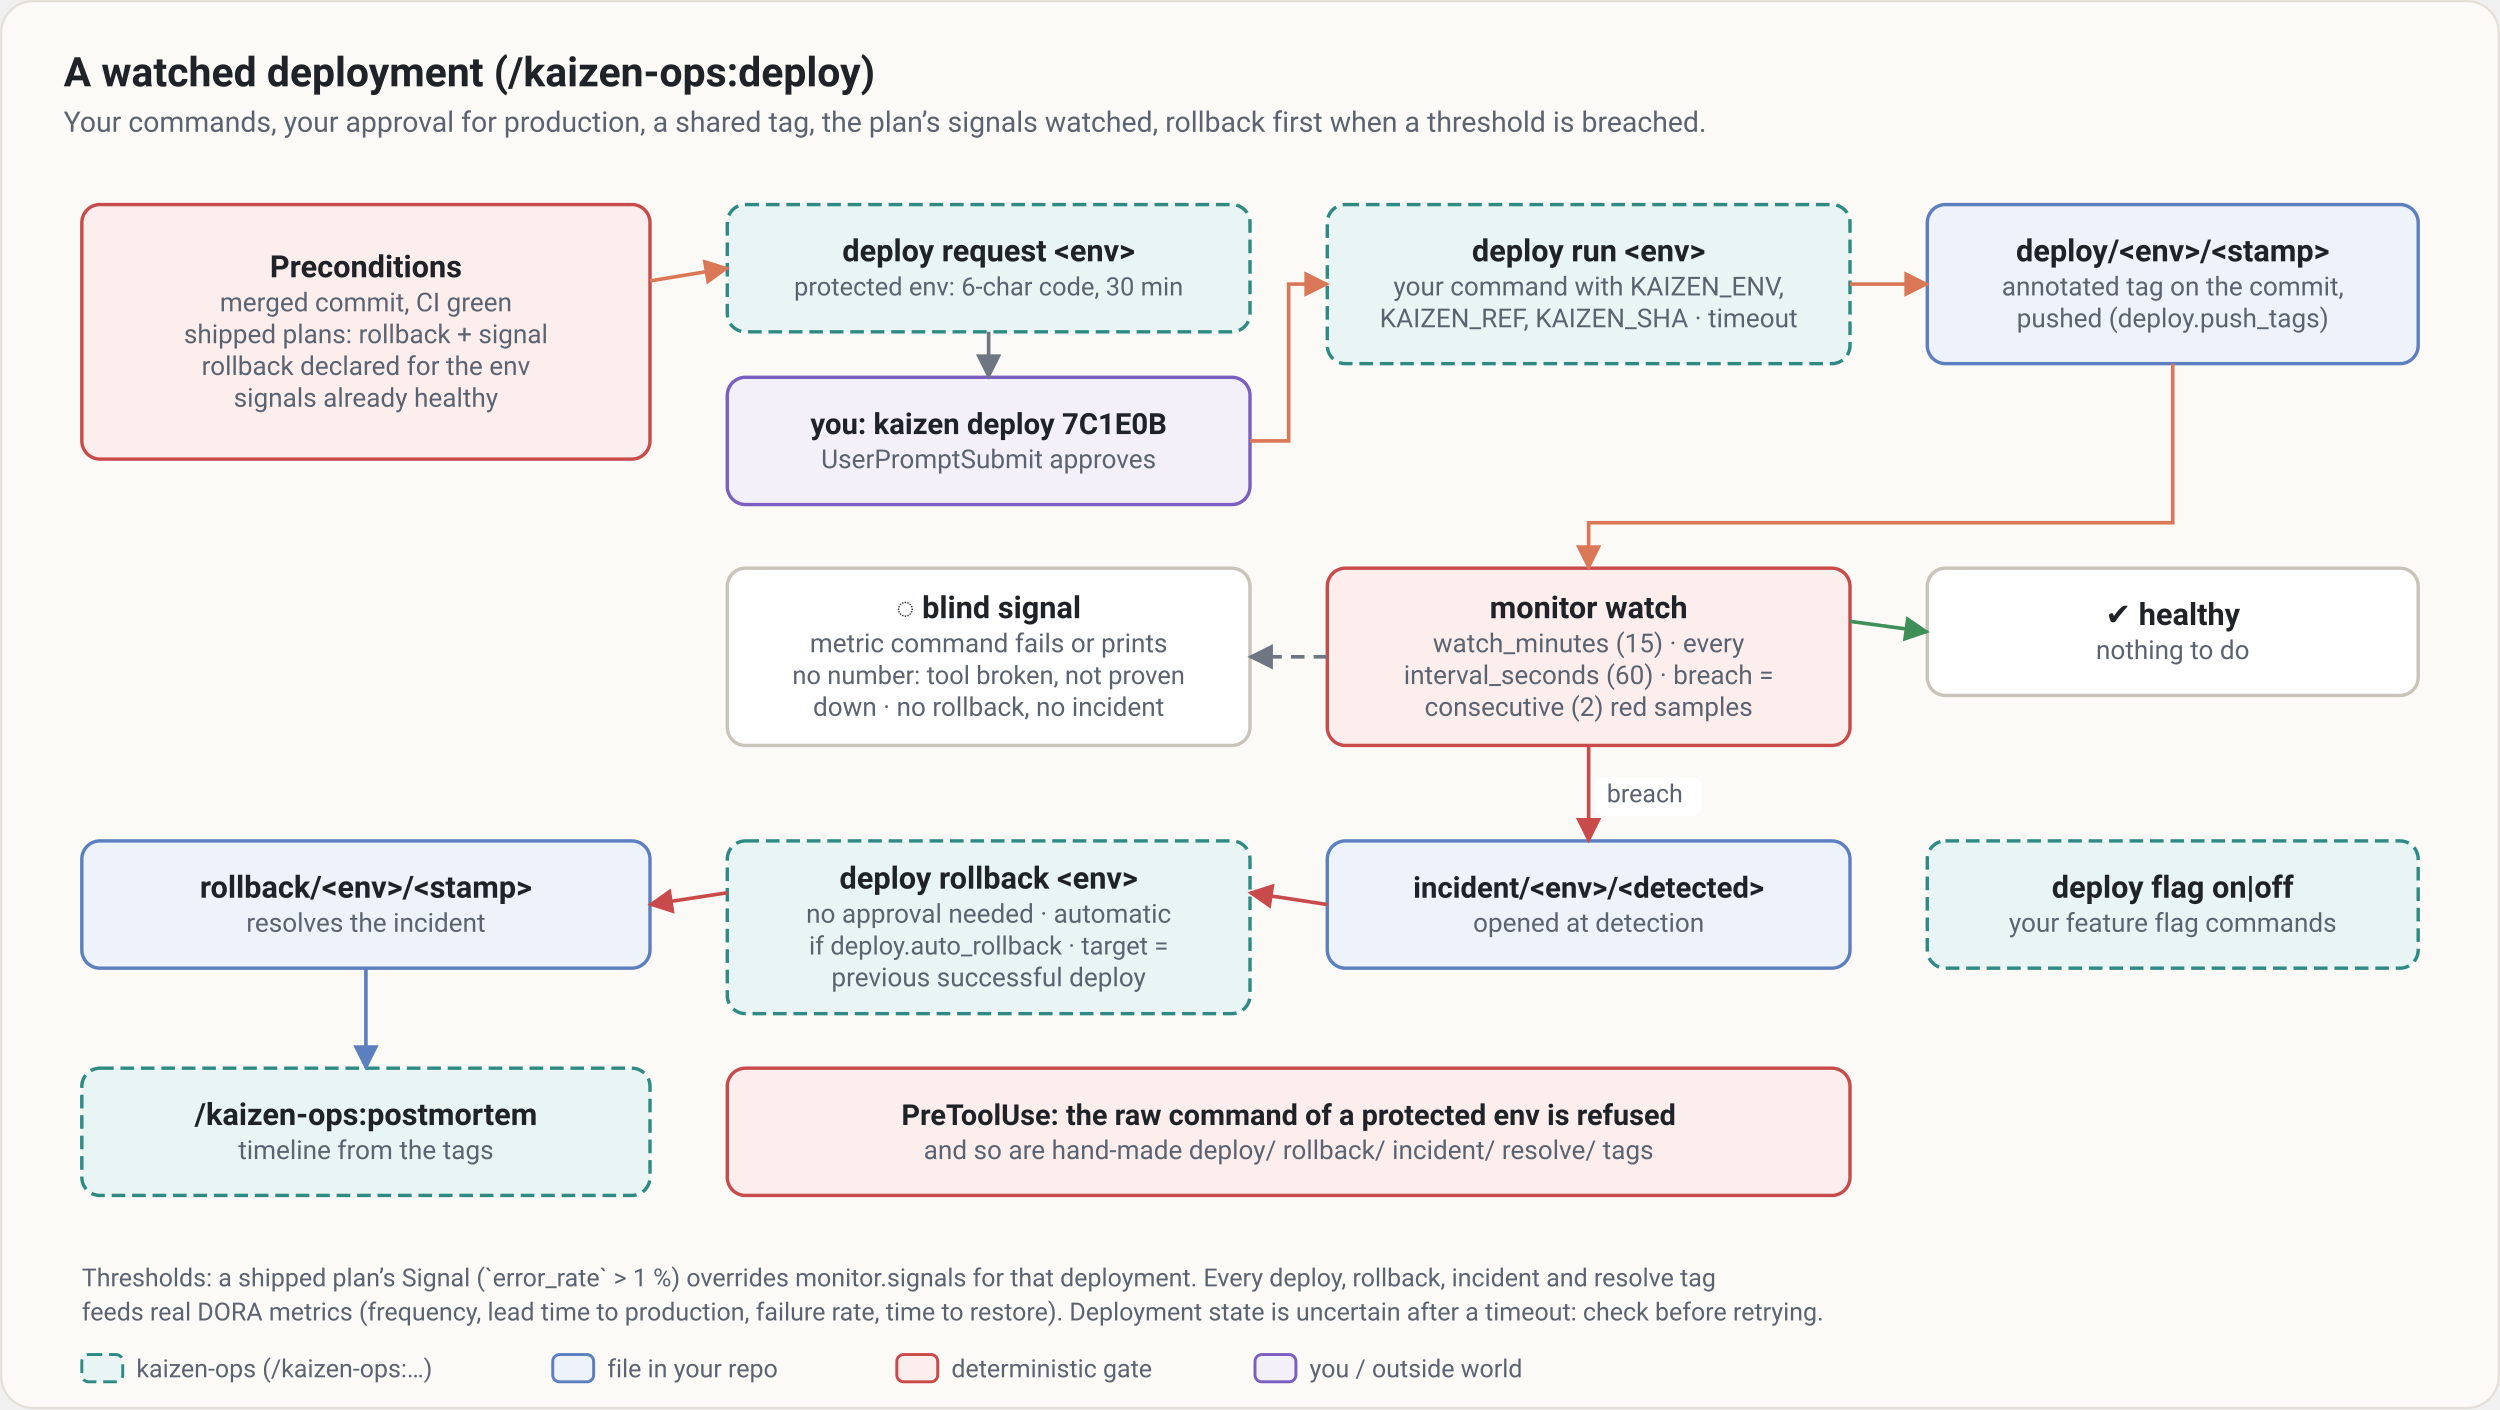
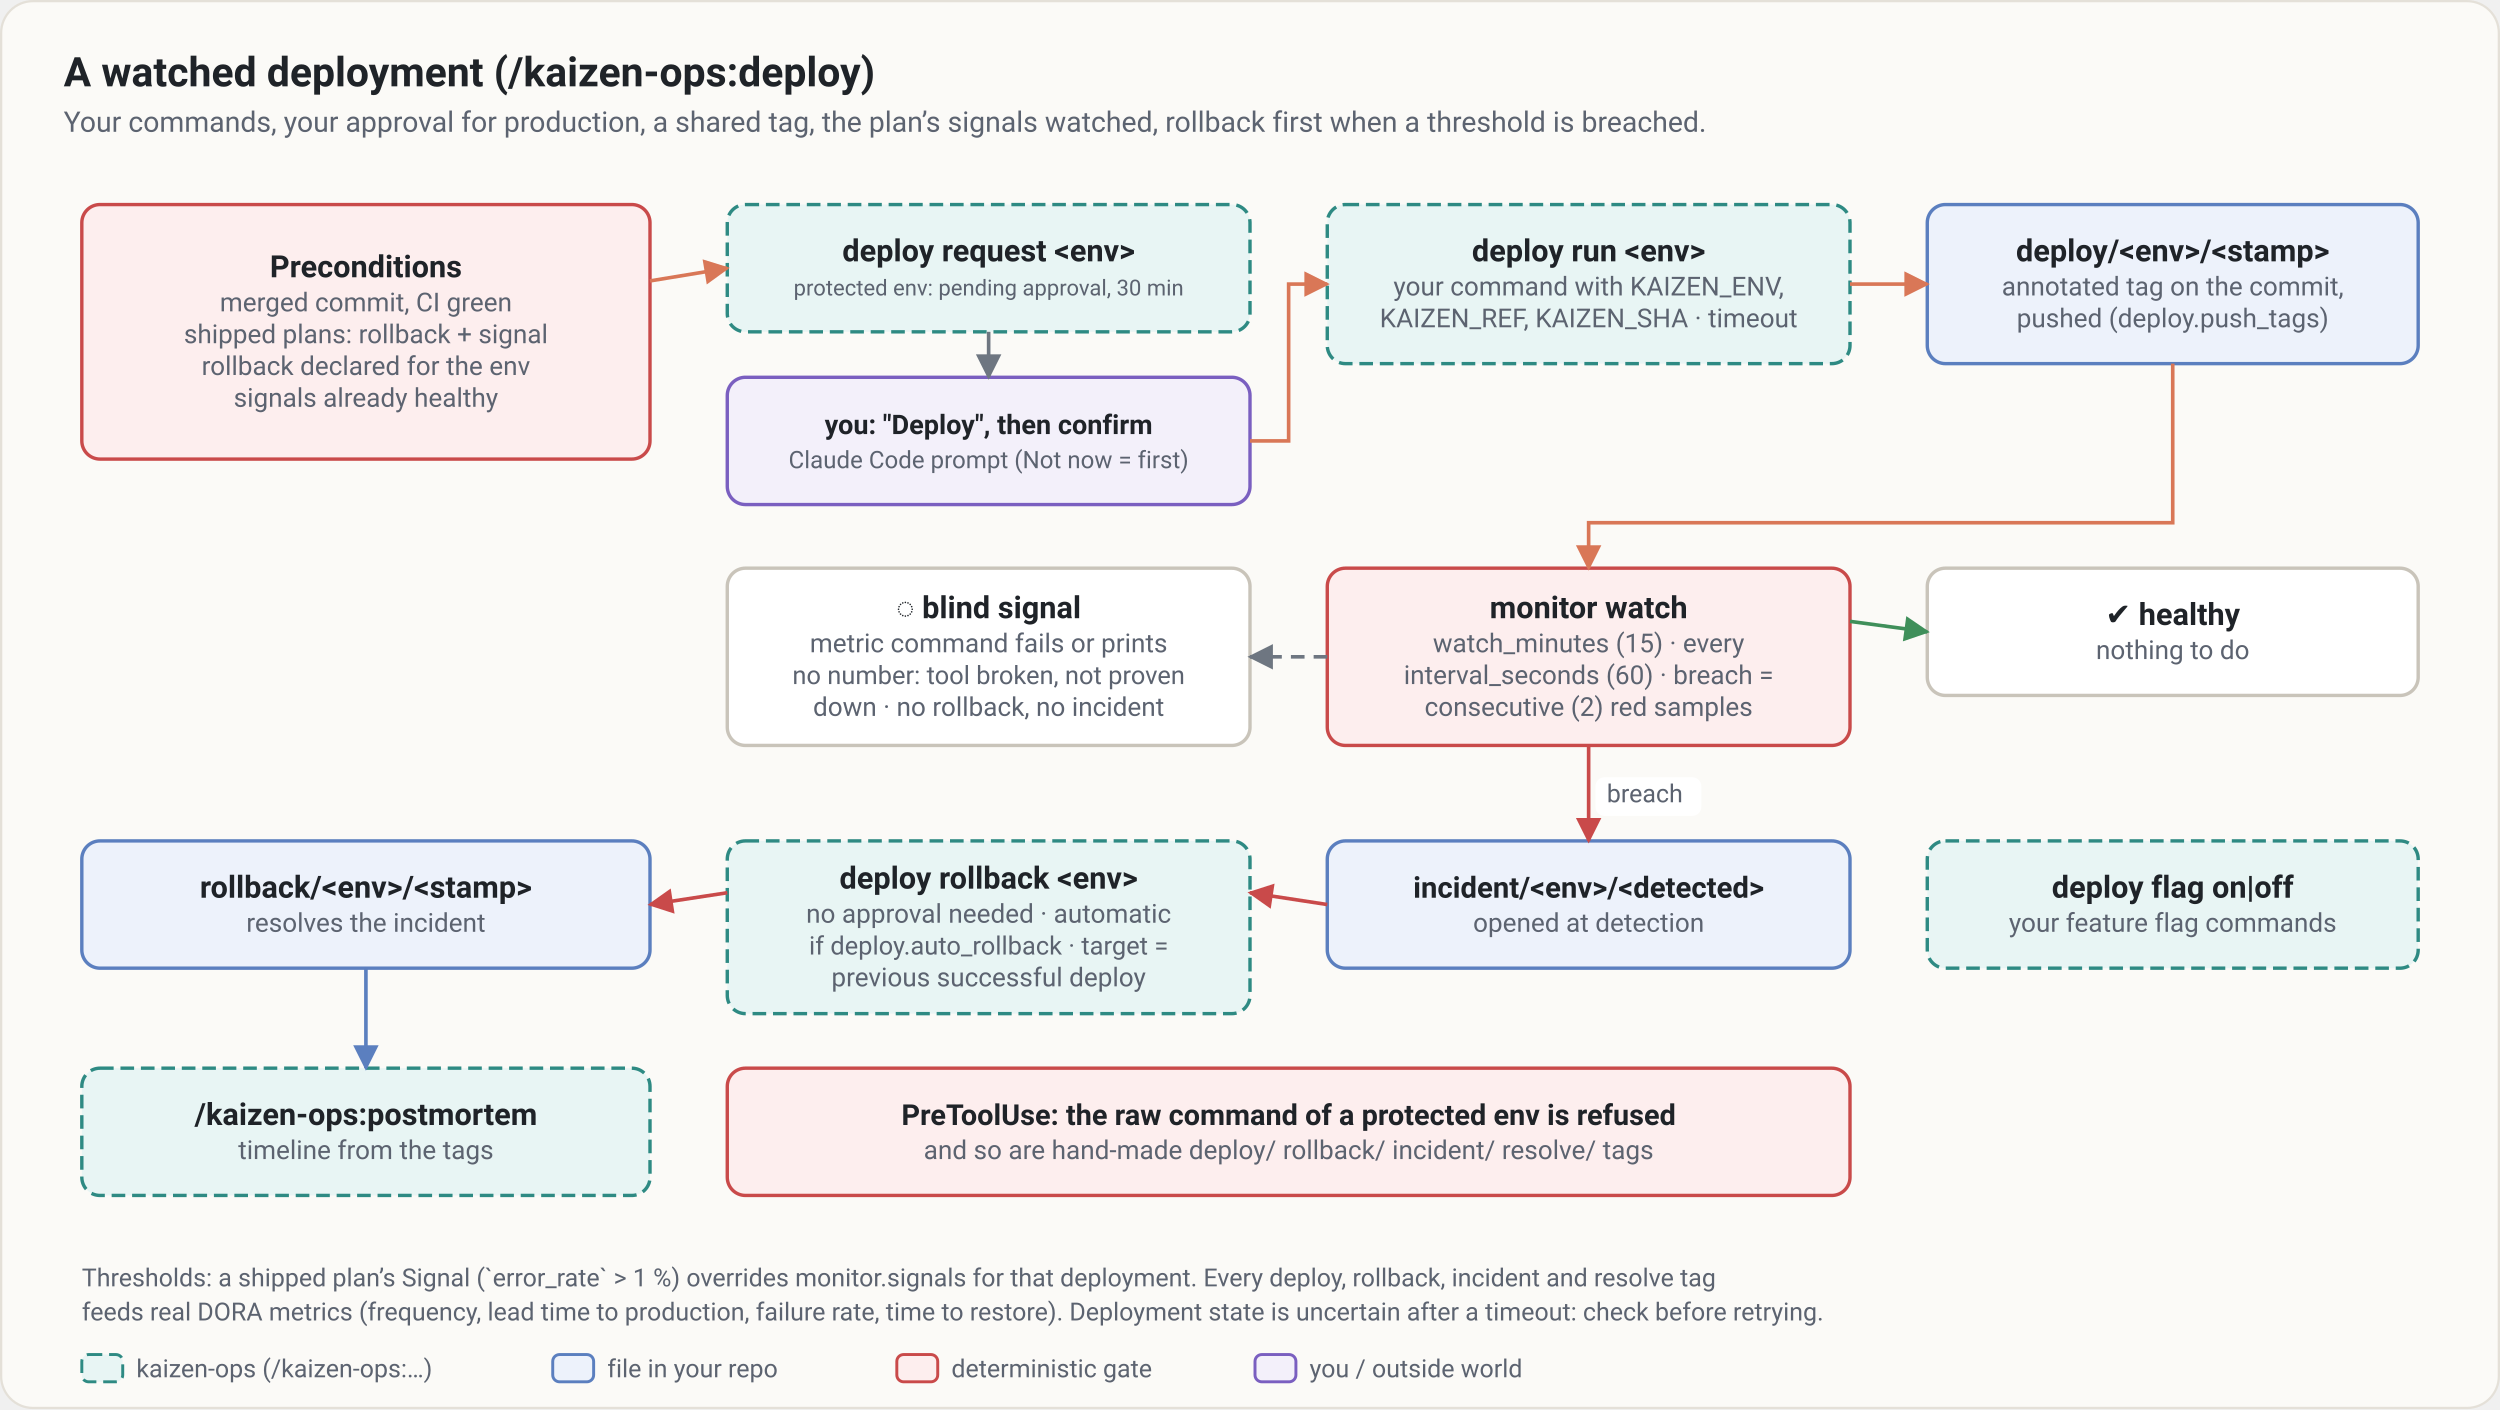
<svg xmlns="http://www.w3.org/2000/svg" width="1100" height="620" viewBox="0 0 1100 620" role="img" aria-labelledby="t d">
  <style>
  .bg { fill: #fbfaf7; stroke: #e4e0d8; }
  text { font-family: ui-sans-serif, system-ui, -apple-system, "Segoe UI", Roboto, Helvetica, Arial, sans-serif; fill: #1f2328; }
  .title { font-size: 18px; font-weight: 700; }
  .desc { font-size: 12.5px; fill: #5c6370; }
  .label { font-size: 13.5px; font-weight: 600; }
  .t12 { font-size: 12px; }
  .sub { font-size: 11.5px; fill: #5c6370; }
  .small { font-size: 11px; fill: #5c6370; }
  .edge { font-size: 11px; fill: #5c6370; }
  .mono { font-family: ui-monospace, SFMono-Regular, Menlo, Consolas, monospace; }
  .skill { fill: #fdf1ea; stroke: #d97757; }
  .ops { fill: #e8f5f4; stroke: #2e8a83; stroke-dasharray: 6 3; }
  .artifact { fill: #edf2fb; stroke: #5b7fbf; }
  .gate { fill: #fdeeee; stroke: #c94a4a; }
  .agent { fill: #ecf6ef; stroke: #3f8f5a; }
  .outside { fill: #f3f0fa; stroke: #7a5fc0; }
  .state { fill: #fff8e1; stroke: #b8901c; }
  .plain { fill: #ffffff; stroke: #c9c4ba; }
  .region { fill: none; stroke: #b9b3a6; stroke-dasharray: 5 4; }
  .regionlabel { font-size: 11.5px; font-weight: 600; fill: #7d776b; letter-spacing: .04em; }
  .band { fill: #fff4dd; stroke: #d6a645; }
  .line { fill: none; stroke: #6e7681; stroke-width: 1.6; }
  .line.accent { stroke: #d97757; }
  .line.bad { stroke: #c94a4a; }
  .line.ok { stroke: #3f8f5a; }
  .line.blue { stroke: #5b7fbf; }
  .dashed { stroke-dasharray: 6 4; }
  .head { fill: #6e7681; }
  .head.accent { fill: #d97757; }
  .head.bad { fill: #c94a4a; }
  .head.ok { fill: #3f8f5a; }
  .head.blue { fill: #5b7fbf; }
  .pill { fill: #ffffff; stroke: none; }
  @media (prefers-color-scheme: dark) {
    .bg { fill: #161b22; stroke: #30363d; }
    text { fill: #e6edf3; }
    .desc, .sub, .small, .edge { fill: #9aa4b0; }
    .skill { fill: #3a2419; stroke: #e08b6c; }
    .ops { fill: #15302e; stroke: #4fb8ae; }
    .artifact { fill: #1b2638; stroke: #7c9fd8; }
    .gate { fill: #3a1d1f; stroke: #e06c6c; }
    .agent { fill: #18301f; stroke: #5fb07a; }
    .outside { fill: #271f3d; stroke: #a08ae0; }
    .state { fill: #33290f; stroke: #d6b043; }
    .plain { fill: #1f2630; stroke: #4a525d; }
    .region { stroke: #5a6270; }
    .regionlabel { fill: #a39d90; }
    .band { fill: #33290f; stroke: #c99a3b; }
    .line { stroke: #9aa4b0; }
    .line.accent { stroke: #e08b6c; }
    .line.bad { stroke: #e06c6c; }
    .line.ok { stroke: #5fb07a; }
    .line.blue { stroke: #7c9fd8; }
    .head { fill: #9aa4b0; }
    .head.accent { fill: #e08b6c; }
    .head.bad { fill: #e06c6c; }
    .head.ok { fill: #5fb07a; }
    .head.blue { fill: #7c9fd8; }
    .pill { fill: #161b22; }
  }
</style>
  <defs>
    <marker id="h-default" viewBox="0 0 10 10" refX="9" refY="5" markerWidth="7" markerHeight="7" orient="auto-start-reverse">
      <path class="head" d="M0,0 L10,5 L0,10 z" />
    </marker>
    <marker id="s-default" viewBox="0 0 10 10" refX="9" refY="5" markerWidth="7" markerHeight="7" orient="auto-start-reverse">
      <path class="head" d="M0,0 L10,5 L0,10 z" />
    </marker>
    <marker id="h-accent" viewBox="0 0 10 10" refX="9" refY="5" markerWidth="7" markerHeight="7" orient="auto-start-reverse">
      <path class="head accent" d="M0,0 L10,5 L0,10 z" />
    </marker>
    <marker id="s-accent" viewBox="0 0 10 10" refX="9" refY="5" markerWidth="7" markerHeight="7" orient="auto-start-reverse">
      <path class="head accent" d="M0,0 L10,5 L0,10 z" />
    </marker>
    <marker id="h-bad" viewBox="0 0 10 10" refX="9" refY="5" markerWidth="7" markerHeight="7" orient="auto-start-reverse">
      <path class="head bad" d="M0,0 L10,5 L0,10 z" />
    </marker>
    <marker id="s-bad" viewBox="0 0 10 10" refX="9" refY="5" markerWidth="7" markerHeight="7" orient="auto-start-reverse">
      <path class="head bad" d="M0,0 L10,5 L0,10 z" />
    </marker>
    <marker id="h-ok" viewBox="0 0 10 10" refX="9" refY="5" markerWidth="7" markerHeight="7" orient="auto-start-reverse">
      <path class="head ok" d="M0,0 L10,5 L0,10 z" />
    </marker>
    <marker id="s-ok" viewBox="0 0 10 10" refX="9" refY="5" markerWidth="7" markerHeight="7" orient="auto-start-reverse">
      <path class="head ok" d="M0,0 L10,5 L0,10 z" />
    </marker>
    <marker id="h-blue" viewBox="0 0 10 10" refX="9" refY="5" markerWidth="7" markerHeight="7" orient="auto-start-reverse">
      <path class="head blue" d="M0,0 L10,5 L0,10 z" />
    </marker>
    <marker id="s-blue" viewBox="0 0 10 10" refX="9" refY="5" markerWidth="7" markerHeight="7" orient="auto-start-reverse">
      <path class="head blue" d="M0,0 L10,5 L0,10 z" />
    </marker>
  </defs>
  <rect class="bg" x="0.5" y="0.5" width="1099" height="619" rx="14" />
  <text class="title" x="28" y="38">A watched deployment (/kaizen-ops:deploy)</text>
  <text class="desc" x="28" y="58">Your commands, your approval for production, a shared tag, the plan’s signals watched, rollback first when a threshold is breached.</text>
  <rect class="gate" x="36" y="90" width="250" height="112" rx="8" stroke-width="1.5" />
  <text class="label" x="161" y="122" text-anchor="middle">Preconditions</text>
  <text class="sub" x="161" y="137" text-anchor="middle">merged commit, CI green</text>
  <text class="sub" x="161" y="151" text-anchor="middle">shipped plans: rollback + signal</text>
  <text class="sub" x="161" y="165" text-anchor="middle">rollback declared for the env</text>
  <text class="sub" x="161" y="179" text-anchor="middle">signals already healthy</text>
  <rect class="ops" x="320" y="90" width="230" height="56" rx="8" stroke-width="1.5" />
  <text class="label" x="435" y="115" text-anchor="middle">deploy request &lt;env&gt;</text>
-   <text class="sub" x="435" y="130" text-anchor="middle" style="font-size:11.2px">protected env: 6-char code, 30 min</text>
+   <text class="sub" x="435" y="130" text-anchor="middle" style="font-size:9.7px">protected env: pending approval, 30 min</text>
  <rect class="outside" x="320" y="166" width="230" height="56" rx="8" stroke-width="1.5" />
-   <text class="label" x="435" y="191" text-anchor="middle" style="font-size:12.9px">you: kaizen deploy 7C1E0B</text>
-   <text class="sub" x="435" y="206" text-anchor="middle">UserPromptSubmit approves</text>
+   <text class="label" x="435" y="191" text-anchor="middle" style="font-size:11.9px">you: "Deploy", then confirm</text>
+   <text class="sub" x="435" y="206" text-anchor="middle" style="font-size:10.6px">Claude Code prompt (Not now = first)</text>
  <rect class="ops" x="584" y="90" width="230" height="70" rx="8" stroke-width="1.5" />
  <text class="label" x="699" y="115" text-anchor="middle">deploy run &lt;env&gt;</text>
  <text class="sub" x="699" y="130" text-anchor="middle">your command with KAIZEN_ENV,</text>
  <text class="sub" x="699" y="144" text-anchor="middle">KAIZEN_REF, KAIZEN_SHA · timeout</text>
  <rect class="artifact" x="848" y="90" width="216" height="70" rx="8" stroke-width="1.5" />
  <text class="label" x="956" y="115" text-anchor="middle">deploy/&lt;env&gt;/&lt;stamp&gt;</text>
  <text class="sub" x="956" y="130" text-anchor="middle">annotated tag on the commit,</text>
  <text class="sub" x="956" y="144" text-anchor="middle">pushed (deploy.push_tags)</text>
  <path class="line accent" d="M286,123.6 L320,118" marker-end="url(#h-accent)" />
  <path class="line" d="M435,146 L435,166" marker-end="url(#h-default)" />
  <path class="line accent" d="M550,194 L567,194 L567,125 L584,125" marker-end="url(#h-accent)" />
  <path class="line accent" d="M814,125 L848,125" marker-end="url(#h-accent)" />
  <rect class="gate" x="584" y="250" width="230" height="78" rx="8" stroke-width="1.5" />
  <text class="label" x="699" y="272" text-anchor="middle">monitor watch</text>
  <text class="sub" x="699" y="287" text-anchor="middle">watch_minutes (15) · every</text>
  <text class="sub" x="699" y="301" text-anchor="middle">interval_seconds (60) · breach =</text>
  <text class="sub" x="699" y="315" text-anchor="middle">consecutive (2) red samples</text>
  <path class="line accent" d="M956,160 L956,230 L699,230 L699,250" marker-end="url(#h-accent)" />
  <rect class="plain" x="848" y="250" width="216" height="56" rx="8" stroke-width="1.5" />
  <text class="label" x="956" y="275" text-anchor="middle">✔ healthy</text>
  <text class="sub" x="956" y="290" text-anchor="middle">nothing to do</text>
  <path class="line ok" d="M814,273.4 L848,278" marker-end="url(#h-ok)" />
  <rect class="plain" x="320" y="250" width="230" height="78" rx="8" stroke-width="1.5" />
  <text class="label" x="435" y="272" text-anchor="middle">◌ blind signal</text>
  <text class="sub" x="435" y="287" text-anchor="middle">metric command fails or prints</text>
  <text class="sub" x="435" y="301" text-anchor="middle" style="font-size:11.2px">no number: tool broken, not proven</text>
  <text class="sub" x="435" y="315" text-anchor="middle">down · no rollback, no incident</text>
  <path class="line dashed" d="M584,289 L550,289" marker-end="url(#h-default)" />
  <rect class="artifact" x="584" y="370" width="230" height="56" rx="8" stroke-width="1.5" />
  <text class="label" x="699" y="395" text-anchor="middle" style="font-size:12.9px">incident/&lt;env&gt;/&lt;detected&gt;</text>
  <text class="sub" x="699" y="410" text-anchor="middle">opened at detection</text>
  <rect class="ops" x="320" y="370" width="230" height="76" rx="8" stroke-width="1.5" />
  <text class="label" x="435" y="391" text-anchor="middle">deploy rollback &lt;env&gt;</text>
  <text class="sub" x="435" y="406" text-anchor="middle">no approval needed · automatic</text>
  <text class="sub" x="435" y="420" text-anchor="middle" style="font-size:11.2px">if deploy.auto_rollback · target =</text>
  <text class="sub" x="435" y="434" text-anchor="middle">previous successful deploy</text>
  <rect class="artifact" x="36" y="370" width="250" height="56" rx="8" stroke-width="1.5" />
  <text class="label" x="161" y="395" text-anchor="middle">rollback/&lt;env&gt;/&lt;stamp&gt;</text>
  <text class="sub" x="161" y="410" text-anchor="middle">resolves the incident</text>
  <rect class="ops" x="36" y="470" width="250" height="56" rx="8" stroke-width="1.5" />
  <text class="label" x="161" y="495" text-anchor="middle">/kaizen-ops:postmortem</text>
  <text class="sub" x="161" y="510" text-anchor="middle">timeline from the tags</text>
  <path class="line bad" d="M699,328 L699,370" marker-end="url(#h-bad)" />
  <rect class="pill" x="702" y="342" width="46.6" height="17" rx="4" />
  <text class="edge" x="707" y="353" text-anchor="start">breach</text>
  <path class="line bad" d="M584,398 L550,392.8" marker-end="url(#h-bad)" />
  <path class="line bad" d="M320,392.8 L286,398" marker-end="url(#h-bad)" />
  <path class="line blue" d="M161,426 L161,470" marker-end="url(#h-blue)" />
  <rect class="ops" x="848" y="370" width="216" height="56" rx="8" stroke-width="1.5" />
  <text class="label" x="956" y="395" text-anchor="middle">deploy flag on|off</text>
  <text class="sub" x="956" y="410" text-anchor="middle">your feature flag commands</text>
  <rect class="gate" x="320" y="470" width="494" height="56" rx="8" stroke-width="1.5" />
  <text class="label" x="567" y="495" text-anchor="middle" style="font-size:12.7px">PreToolUse: the raw command of a protected env is refused</text>
  <text class="sub" x="567" y="510" text-anchor="middle">and so are hand-made deploy/ rollback/ incident/ resolve/ tags</text>
  <text class="small" x="36" y="566" text-anchor="start">Thresholds: a shipped plan’s Signal (`error_rate` &gt; 1 %) overrides monitor.signals for that deployment. Every deploy, rollback, incident and resolve tag</text>
  <text class="small" x="36" y="581" text-anchor="start">feeds real DORA metrics (frequency, lead time to production, failure rate, time to restore). Deployment state is uncertain after a timeout: check before retrying.</text>
  <rect class="ops" x="36" y="596" width="18" height="12" rx="3" stroke-width="1.3" />
  <text class="small" x="60" y="606">kaizen-ops (/kaizen-ops:…)</text>
  <rect class="artifact" x="243.2" y="596" width="18" height="12" rx="3" stroke-width="1.3" />
  <text class="small" x="267.2" y="606">file in your repo</text>
  <rect class="gate" x="394.6" y="596" width="18" height="12" rx="3" stroke-width="1.3" />
  <text class="small" x="418.6" y="606">deterministic gate</text>
  <rect class="outside" x="552.2" y="596" width="18" height="12" rx="3" stroke-width="1.3" />
  <text class="small" x="576.2" y="606">you / outside world</text>
</svg>
